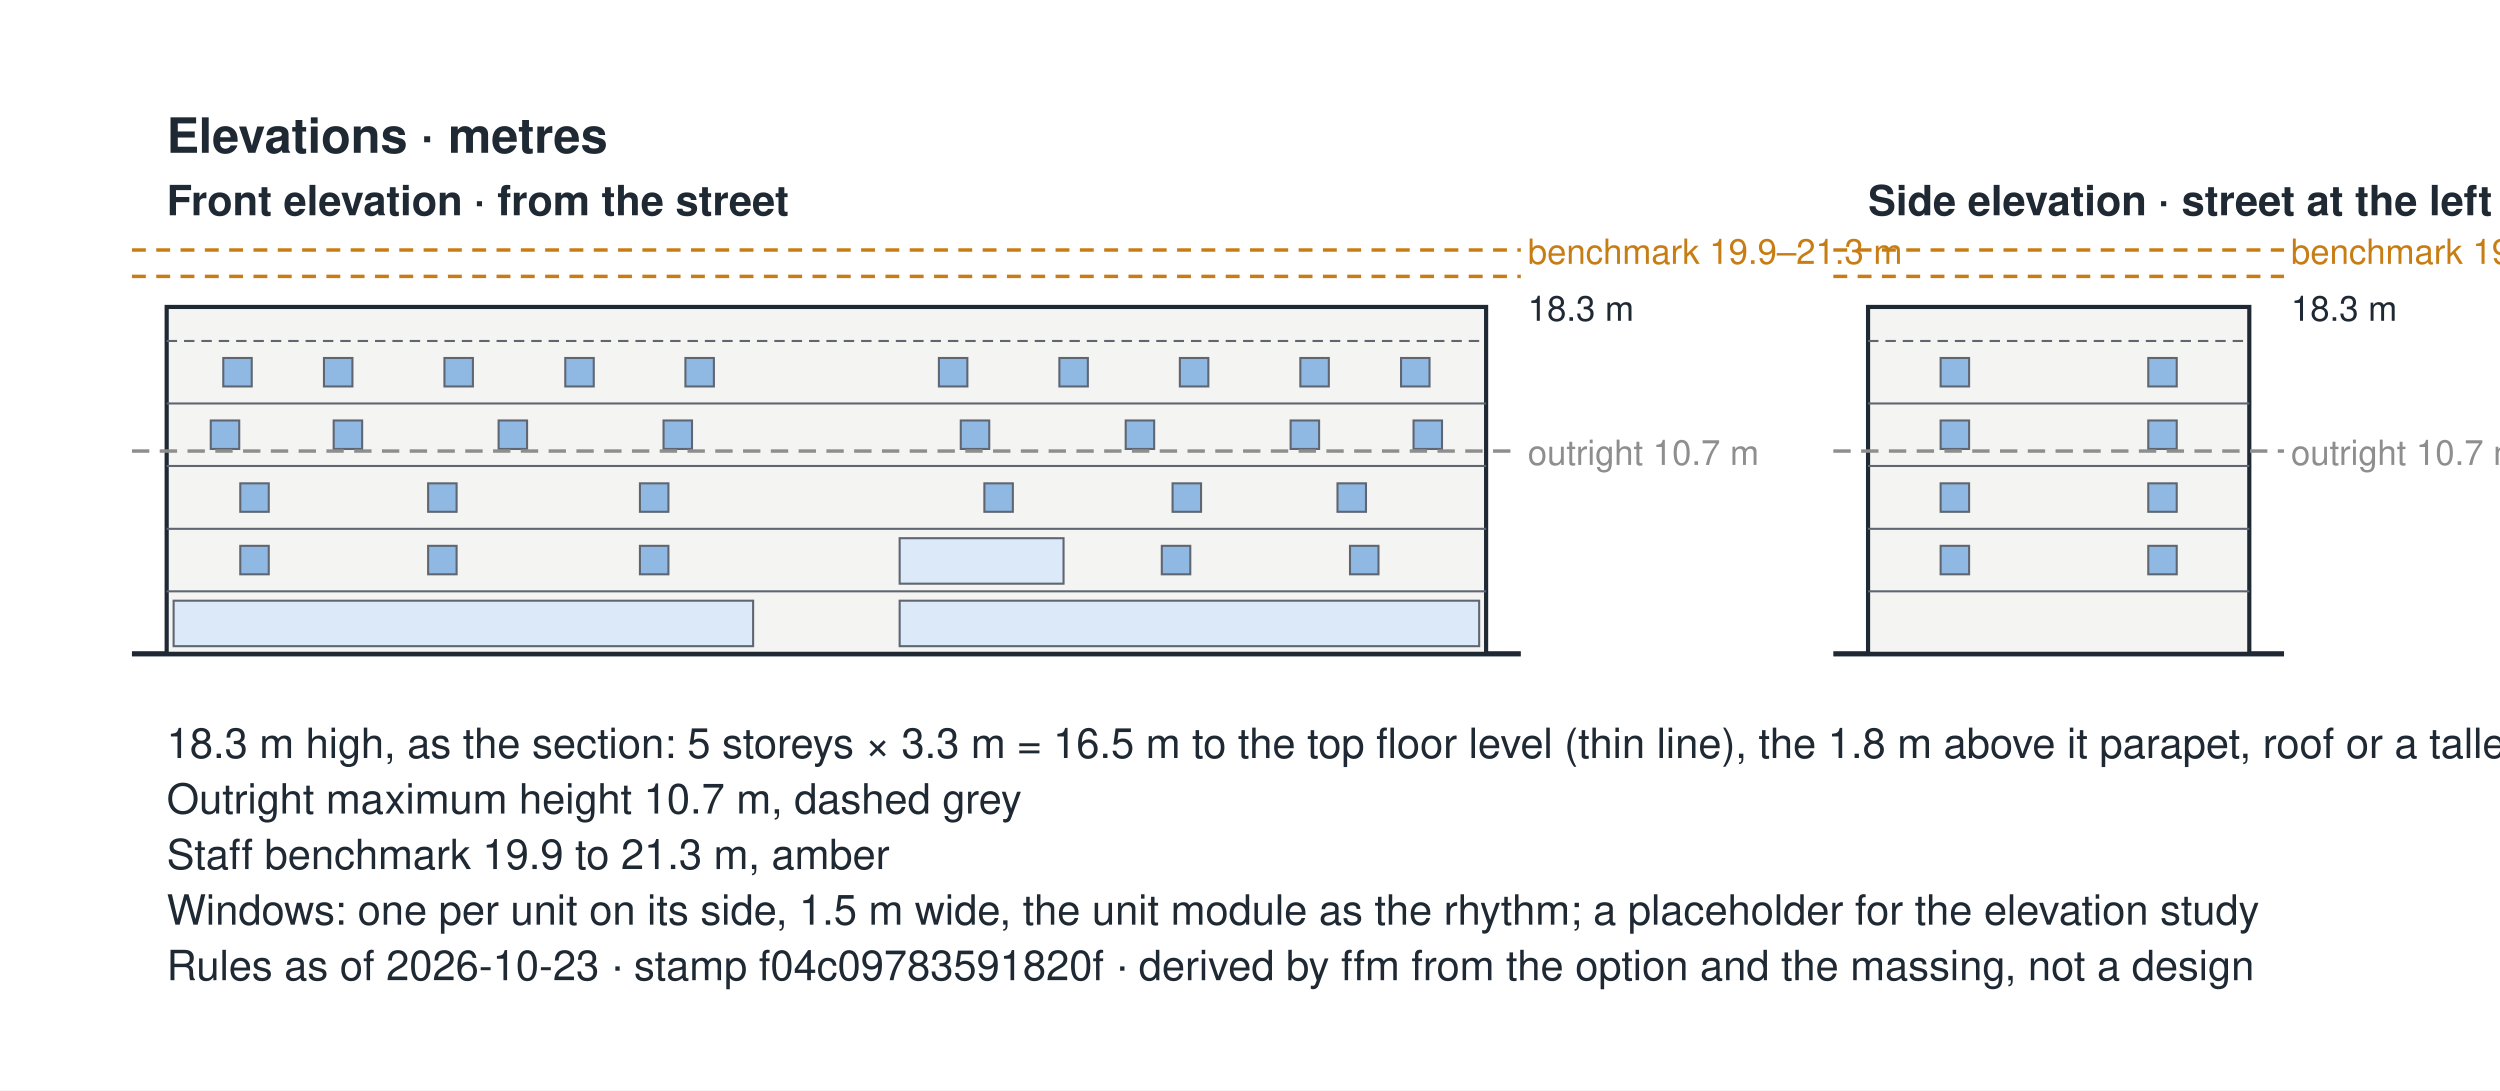
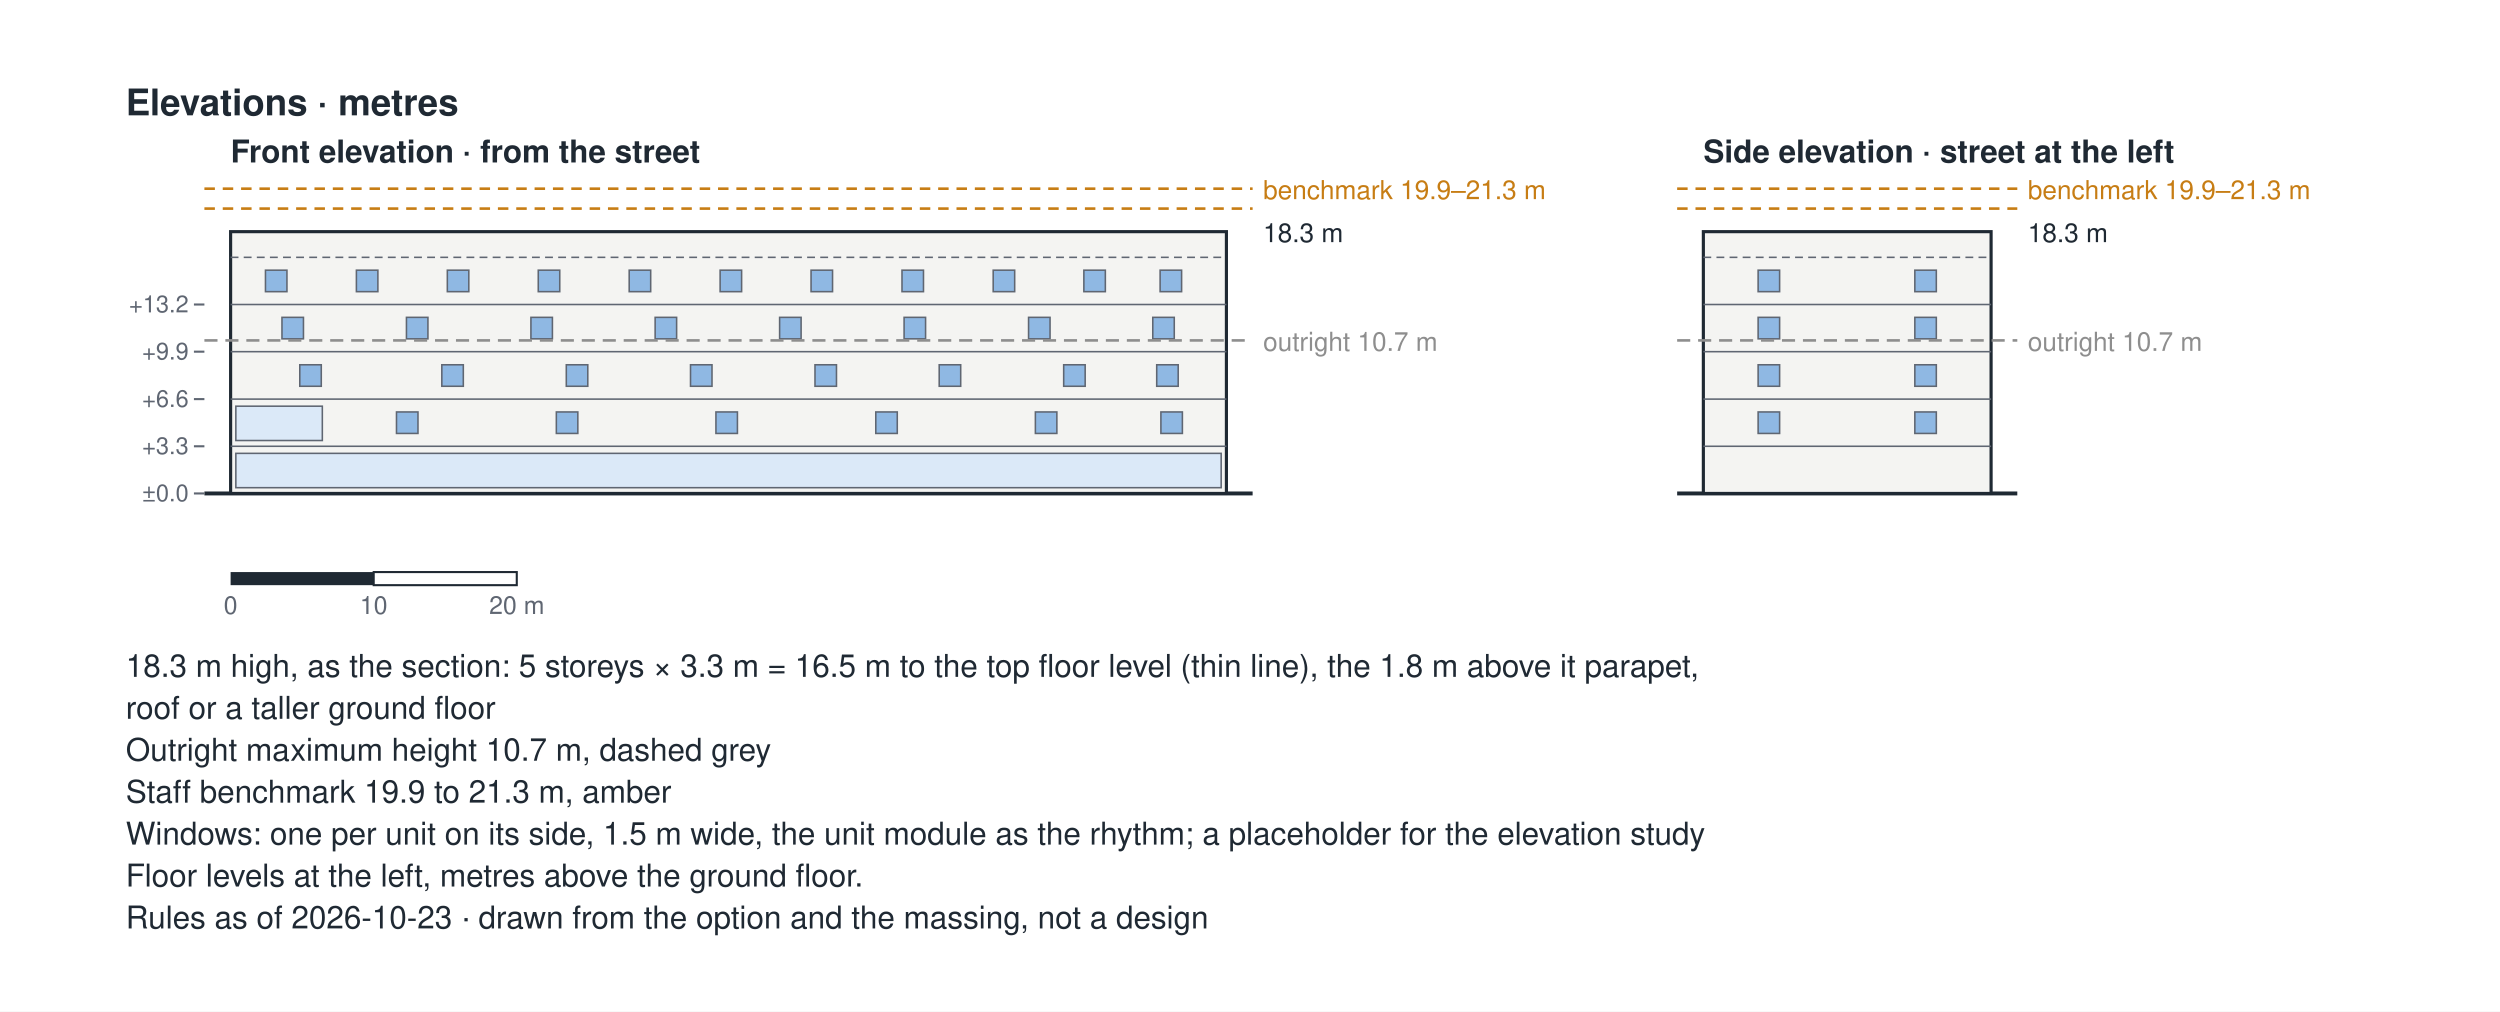
- <svg xmlns="http://www.w3.org/2000/svg" width="720" height="314" viewBox="0 0 720 314" font-family="IBM Plex Sans, Helvetica, Arial, sans-serif" font-size="12" fill="#1f2933" role="img" aria-label="Preliminary elevations">
+ <svg xmlns="http://www.w3.org/2000/svg" width="954" height="386" viewBox="0 0 954 386" font-family="IBM Plex Sans, Helvetica, Arial, sans-serif" font-size="12" fill="#1f2933" role="img" aria-label="Preliminary elevations">
  <rect width="100%" height="100%" fill="#ffffff" />
  <text x="48" y="44" font-size="14" font-weight="600">Elevations · metres</text>
-   <text x="48.0" y="62.0" font-size="12" font-weight="600">Front elevation · from the street</text>
-   <line x1="38.0" y1="188.3" x2="438.0" y2="188.3" stroke="#1f2933" stroke-width="1.5" />
-   <rect x="48.0" y="88.4" width="380.0" height="99.9" fill="#f4f4f2" stroke="#1f2933" stroke-width="1.2" />
-   <line x1="48.0" y1="98.2" x2="428.0" y2="98.2" stroke="#5f6672" stroke-width="0.6" stroke-dasharray="3 2" />
-   <rect x="50.0" y="173.0" width="166.9" height="13.1" fill="#dbe9f8" stroke="#5f6672" stroke-width="0.6" />
-   <rect x="259.1" y="173.0" width="166.9" height="13.1" fill="#dbe9f8" stroke="#5f6672" stroke-width="0.6" />
-   <line x1="48.0" y1="170.3" x2="428.0" y2="170.3" stroke="#5f6672" stroke-width="0.6" />
-   <rect x="259.1" y="155.0" width="47.2" height="13.1" fill="#dbe9f8" stroke="#5f6672" stroke-width="0.6" />
-   <rect x="184.3" y="157.2" width="8.2" height="8.2" fill="#8fb8e3" stroke="#5f6672" stroke-width="0.6" />
-   <rect x="123.3" y="157.2" width="8.2" height="8.2" fill="#8fb8e3" stroke="#5f6672" stroke-width="0.6" />
-   <rect x="334.6" y="157.2" width="8.2" height="8.2" fill="#8fb8e3" stroke="#5f6672" stroke-width="0.6" />
-   <rect x="69.2" y="157.2" width="8.2" height="8.2" fill="#8fb8e3" stroke="#5f6672" stroke-width="0.6" />
-   <rect x="388.8" y="157.2" width="8.2" height="8.2" fill="#8fb8e3" stroke="#5f6672" stroke-width="0.6" />
-   <line x1="48.0" y1="152.3" x2="428.0" y2="152.3" stroke="#5f6672" stroke-width="0.6" />
-   <rect x="184.3" y="139.2" width="8.2" height="8.2" fill="#8fb8e3" stroke="#5f6672" stroke-width="0.6" />
-   <rect x="123.3" y="139.2" width="8.2" height="8.2" fill="#8fb8e3" stroke="#5f6672" stroke-width="0.6" />
-   <rect x="283.5" y="139.2" width="8.2" height="8.2" fill="#8fb8e3" stroke="#5f6672" stroke-width="0.6" />
-   <rect x="69.2" y="139.2" width="8.2" height="8.2" fill="#8fb8e3" stroke="#5f6672" stroke-width="0.6" />
-   <rect x="337.7" y="139.2" width="8.2" height="8.2" fill="#8fb8e3" stroke="#5f6672" stroke-width="0.6" />
-   <rect x="385.2" y="139.2" width="8.2" height="8.2" fill="#8fb8e3" stroke="#5f6672" stroke-width="0.6" />
-   <line x1="48.0" y1="134.2" x2="428.0" y2="134.2" stroke="#5f6672" stroke-width="0.6" />
-   <rect x="191.1" y="121.1" width="8.2" height="8.2" fill="#8fb8e3" stroke="#5f6672" stroke-width="0.6" />
-   <rect x="143.6" y="121.1" width="8.2" height="8.2" fill="#8fb8e3" stroke="#5f6672" stroke-width="0.6" />
-   <rect x="96.1" y="121.1" width="8.2" height="8.2" fill="#8fb8e3" stroke="#5f6672" stroke-width="0.6" />
-   <rect x="276.7" y="121.1" width="8.2" height="8.2" fill="#8fb8e3" stroke="#5f6672" stroke-width="0.6" />
-   <rect x="324.2" y="121.1" width="8.2" height="8.2" fill="#8fb8e3" stroke="#5f6672" stroke-width="0.6" />
-   <rect x="371.7" y="121.1" width="8.2" height="8.2" fill="#8fb8e3" stroke="#5f6672" stroke-width="0.6" />
-   <rect x="60.7" y="121.1" width="8.2" height="8.2" fill="#8fb8e3" stroke="#5f6672" stroke-width="0.6" />
-   <rect x="407.1" y="121.1" width="8.2" height="8.2" fill="#8fb8e3" stroke="#5f6672" stroke-width="0.6" />
-   <line x1="48.0" y1="116.2" x2="428.0" y2="116.2" stroke="#5f6672" stroke-width="0.6" />
-   <rect x="197.4" y="103.1" width="8.2" height="8.2" fill="#8fb8e3" stroke="#5f6672" stroke-width="0.6" />
-   <rect x="162.8" y="103.1" width="8.2" height="8.2" fill="#8fb8e3" stroke="#5f6672" stroke-width="0.6" />
-   <rect x="128.0" y="103.1" width="8.2" height="8.2" fill="#8fb8e3" stroke="#5f6672" stroke-width="0.6" />
-   <rect x="93.3" y="103.1" width="8.2" height="8.2" fill="#8fb8e3" stroke="#5f6672" stroke-width="0.6" />
-   <rect x="270.4" y="103.1" width="8.2" height="8.2" fill="#8fb8e3" stroke="#5f6672" stroke-width="0.6" />
-   <rect x="305.1" y="103.1" width="8.2" height="8.2" fill="#8fb8e3" stroke="#5f6672" stroke-width="0.6" />
-   <rect x="339.8" y="103.1" width="8.2" height="8.2" fill="#8fb8e3" stroke="#5f6672" stroke-width="0.6" />
-   <rect x="374.5" y="103.1" width="8.2" height="8.2" fill="#8fb8e3" stroke="#5f6672" stroke-width="0.6" />
-   <rect x="64.3" y="103.1" width="8.2" height="8.2" fill="#8fb8e3" stroke="#5f6672" stroke-width="0.6" />
-   <rect x="403.5" y="103.1" width="8.2" height="8.2" fill="#8fb8e3" stroke="#5f6672" stroke-width="0.6" />
-   <line x1="38.0" y1="129.9" x2="438.0" y2="129.9" stroke="#8e8e8e" stroke-width="1" stroke-dasharray="5 3" />
-   <text x="440.0" y="133.9" font-size="10" fill="#8e8e8e">outright 10.7 m</text>
-   <line x1="38.0" y1="79.6" x2="438.0" y2="79.6" stroke="#c77d14" stroke-width="1" stroke-dasharray="4 3" />
-   <line x1="38.0" y1="72.0" x2="438.0" y2="72.0" stroke="#c77d14" stroke-width="1" stroke-dasharray="4 3" />
-   <text x="440.0" y="76.0" font-size="10" fill="#c77d14">benchmark 19.9–21.3 m</text>
-   <text x="440.0" y="92.4" font-size="10" fill="#1f2933">18.3 m</text>
-   <text x="538.0" y="62.0" font-size="12" font-weight="600">Side elevation · street at the left</text>
-   <line x1="528.0" y1="188.3" x2="657.8" y2="188.3" stroke="#1f2933" stroke-width="1.5" />
-   <rect x="538.0" y="88.4" width="109.8" height="99.9" fill="#f4f4f2" stroke="#1f2933" stroke-width="1.2" />
-   <line x1="538.0" y1="98.2" x2="647.8" y2="98.2" stroke="#5f6672" stroke-width="0.6" stroke-dasharray="3 2" />
-   <line x1="538.0" y1="170.3" x2="647.8" y2="170.3" stroke="#5f6672" stroke-width="0.6" />
-   <rect x="558.9" y="157.2" width="8.2" height="8.2" fill="#8fb8e3" stroke="#5f6672" stroke-width="0.6" />
-   <rect x="618.7" y="157.2" width="8.2" height="8.2" fill="#8fb8e3" stroke="#5f6672" stroke-width="0.6" />
-   <line x1="538.0" y1="152.3" x2="647.8" y2="152.3" stroke="#5f6672" stroke-width="0.6" />
-   <rect x="558.9" y="139.2" width="8.2" height="8.2" fill="#8fb8e3" stroke="#5f6672" stroke-width="0.6" />
-   <rect x="618.7" y="139.2" width="8.2" height="8.2" fill="#8fb8e3" stroke="#5f6672" stroke-width="0.6" />
-   <line x1="538.0" y1="134.2" x2="647.8" y2="134.2" stroke="#5f6672" stroke-width="0.6" />
-   <rect x="558.9" y="121.1" width="8.2" height="8.2" fill="#8fb8e3" stroke="#5f6672" stroke-width="0.6" />
-   <rect x="618.7" y="121.1" width="8.2" height="8.2" fill="#8fb8e3" stroke="#5f6672" stroke-width="0.6" />
-   <line x1="538.0" y1="116.2" x2="647.8" y2="116.2" stroke="#5f6672" stroke-width="0.6" />
-   <rect x="558.9" y="103.1" width="8.2" height="8.2" fill="#8fb8e3" stroke="#5f6672" stroke-width="0.6" />
-   <rect x="618.7" y="103.1" width="8.2" height="8.2" fill="#8fb8e3" stroke="#5f6672" stroke-width="0.6" />
-   <line x1="528.0" y1="129.9" x2="657.8" y2="129.9" stroke="#8e8e8e" stroke-width="1" stroke-dasharray="5 3" />
-   <text x="659.8" y="133.9" font-size="10" fill="#8e8e8e">outright 10.7 m</text>
-   <line x1="528.0" y1="79.6" x2="657.8" y2="79.6" stroke="#c77d14" stroke-width="1" stroke-dasharray="4 3" />
-   <line x1="528.0" y1="72.0" x2="657.8" y2="72.0" stroke="#c77d14" stroke-width="1" stroke-dasharray="4 3" />
-   <text x="659.8" y="76.0" font-size="10" fill="#c77d14">benchmark 19.9–21.3 m</text>
-   <text x="659.8" y="92.4" font-size="10" fill="#1f2933">18.3 m</text>
-   <text x="48.0" y="218.3" fill="#1f2933">18.3 m high, as the section: 5 storeys × 3.3 m = 16.5 m to the top floor level (thin line), the 1.8 m above it parapet, roof or a taller ground floor</text>
-   <text x="48.0" y="234.3" fill="#1f2933">Outright maximum height 10.7 m, dashed grey</text>
-   <text x="48.0" y="250.3" fill="#1f2933">Staff benchmark 19.9 to 21.3 m, amber</text>
-   <text x="48.0" y="266.3" fill="#1f2933">Windows: one per unit on its side, 1.5 m wide, the unit module as the rhythm; a placeholder for the elevation study</text>
-   <text x="48.0" y="282.3" fill="#1f2933">Rules as of 2026-10-23 · stamp f04c09783591820f · derived by ffm from the option and the massing, not a design</text>
+   <text x="88.0" y="62.0" font-size="12" font-weight="600">Front elevation · from the street</text>
+   <line x1="78.0" y1="188.3" x2="478.0" y2="188.3" stroke="#1f2933" stroke-width="1.5" />
+   <rect x="88.0" y="88.4" width="380.0" height="99.9" fill="#f4f4f2" stroke="#1f2933" stroke-width="1.2" />
+   <line x1="88.0" y1="98.2" x2="468.0" y2="98.2" stroke="#5f6672" stroke-width="0.6" stroke-dasharray="3 2" />
+   <rect x="90.0" y="173.0" width="376.0" height="13.1" fill="#dbe9f8" stroke="#5f6672" stroke-width="0.6" />
+   <line x1="88.0" y1="170.3" x2="468.0" y2="170.3" stroke="#5f6672" stroke-width="0.6" />
+   <rect x="90.0" y="155.0" width="33.0" height="13.1" fill="#dbe9f8" stroke="#5f6672" stroke-width="0.6" />
+   <rect x="151.3" y="157.2" width="8.2" height="8.2" fill="#8fb8e3" stroke="#5f6672" stroke-width="0.6" />
+   <rect x="212.3" y="157.2" width="8.2" height="8.2" fill="#8fb8e3" stroke="#5f6672" stroke-width="0.6" />
+   <rect x="273.2" y="157.2" width="8.2" height="8.2" fill="#8fb8e3" stroke="#5f6672" stroke-width="0.6" />
+   <rect x="334.2" y="157.2" width="8.2" height="8.2" fill="#8fb8e3" stroke="#5f6672" stroke-width="0.6" />
+   <rect x="395.1" y="157.2" width="8.2" height="8.2" fill="#8fb8e3" stroke="#5f6672" stroke-width="0.6" />
+   <rect x="443.0" y="157.2" width="8.2" height="8.2" fill="#8fb8e3" stroke="#5f6672" stroke-width="0.6" />
+   <line x1="88.0" y1="152.3" x2="468.0" y2="152.3" stroke="#5f6672" stroke-width="0.6" />
+   <rect x="114.4" y="139.2" width="8.2" height="8.2" fill="#8fb8e3" stroke="#5f6672" stroke-width="0.6" />
+   <rect x="168.6" y="139.2" width="8.2" height="8.2" fill="#8fb8e3" stroke="#5f6672" stroke-width="0.6" />
+   <rect x="216.1" y="139.2" width="8.2" height="8.2" fill="#8fb8e3" stroke="#5f6672" stroke-width="0.6" />
+   <rect x="263.5" y="139.2" width="8.2" height="8.2" fill="#8fb8e3" stroke="#5f6672" stroke-width="0.6" />
+   <rect x="311.0" y="139.2" width="8.2" height="8.2" fill="#8fb8e3" stroke="#5f6672" stroke-width="0.6" />
+   <rect x="358.4" y="139.2" width="8.2" height="8.2" fill="#8fb8e3" stroke="#5f6672" stroke-width="0.6" />
+   <rect x="405.9" y="139.2" width="8.2" height="8.2" fill="#8fb8e3" stroke="#5f6672" stroke-width="0.6" />
+   <rect x="441.4" y="139.2" width="8.2" height="8.2" fill="#8fb8e3" stroke="#5f6672" stroke-width="0.6" />
+   <line x1="88.0" y1="134.2" x2="468.0" y2="134.2" stroke="#5f6672" stroke-width="0.6" />
+   <rect x="107.6" y="121.1" width="8.2" height="8.2" fill="#8fb8e3" stroke="#5f6672" stroke-width="0.6" />
+   <rect x="155.1" y="121.1" width="8.2" height="8.2" fill="#8fb8e3" stroke="#5f6672" stroke-width="0.6" />
+   <rect x="202.6" y="121.1" width="8.2" height="8.2" fill="#8fb8e3" stroke="#5f6672" stroke-width="0.6" />
+   <rect x="250.0" y="121.1" width="8.2" height="8.2" fill="#8fb8e3" stroke="#5f6672" stroke-width="0.6" />
+   <rect x="297.5" y="121.1" width="8.2" height="8.2" fill="#8fb8e3" stroke="#5f6672" stroke-width="0.6" />
+   <rect x="345.0" y="121.1" width="8.2" height="8.2" fill="#8fb8e3" stroke="#5f6672" stroke-width="0.6" />
+   <rect x="392.5" y="121.1" width="8.2" height="8.2" fill="#8fb8e3" stroke="#5f6672" stroke-width="0.6" />
+   <rect x="439.9" y="121.1" width="8.2" height="8.2" fill="#8fb8e3" stroke="#5f6672" stroke-width="0.6" />
+   <line x1="88.0" y1="116.2" x2="468.0" y2="116.2" stroke="#5f6672" stroke-width="0.6" />
+   <rect x="101.3" y="103.1" width="8.2" height="8.2" fill="#8fb8e3" stroke="#5f6672" stroke-width="0.6" />
+   <rect x="136.0" y="103.1" width="8.2" height="8.2" fill="#8fb8e3" stroke="#5f6672" stroke-width="0.6" />
+   <rect x="170.7" y="103.1" width="8.2" height="8.2" fill="#8fb8e3" stroke="#5f6672" stroke-width="0.6" />
+   <rect x="205.4" y="103.1" width="8.2" height="8.2" fill="#8fb8e3" stroke="#5f6672" stroke-width="0.6" />
+   <rect x="240.1" y="103.1" width="8.2" height="8.2" fill="#8fb8e3" stroke="#5f6672" stroke-width="0.6" />
+   <rect x="274.8" y="103.1" width="8.2" height="8.2" fill="#8fb8e3" stroke="#5f6672" stroke-width="0.6" />
+   <rect x="309.5" y="103.1" width="8.2" height="8.2" fill="#8fb8e3" stroke="#5f6672" stroke-width="0.6" />
+   <rect x="344.2" y="103.1" width="8.2" height="8.2" fill="#8fb8e3" stroke="#5f6672" stroke-width="0.6" />
+   <rect x="379.0" y="103.1" width="8.2" height="8.2" fill="#8fb8e3" stroke="#5f6672" stroke-width="0.6" />
+   <rect x="413.6" y="103.1" width="8.2" height="8.2" fill="#8fb8e3" stroke="#5f6672" stroke-width="0.6" />
+   <rect x="442.7" y="103.1" width="8.2" height="8.2" fill="#8fb8e3" stroke="#5f6672" stroke-width="0.6" />
+   <line x1="78.0" y1="129.9" x2="478.0" y2="129.9" stroke="#8e8e8e" stroke-width="1" stroke-dasharray="5 3" />
+   <line x1="78.0" y1="79.6" x2="478.0" y2="79.6" stroke="#c77d14" stroke-width="1" stroke-dasharray="4 3" />
+   <line x1="78.0" y1="72.0" x2="478.0" y2="72.0" stroke="#c77d14" stroke-width="1" stroke-dasharray="4 3" />
+   <text x="482.0" y="76.0" font-size="10" fill="#c77d14">benchmark 19.9–21.3 m</text>
+   <text x="482.0" y="92.4" font-size="10" fill="#1f2933">18.3 m</text>
+   <text x="482.0" y="133.9" font-size="10" fill="#8e8e8e">outright 10.7 m</text>
+   <text x="650.0" y="62.0" font-size="12" font-weight="600">Side elevation · street at the left</text>
+   <line x1="640.0" y1="188.3" x2="769.8" y2="188.3" stroke="#1f2933" stroke-width="1.5" />
+   <rect x="650.0" y="88.4" width="109.8" height="99.9" fill="#f4f4f2" stroke="#1f2933" stroke-width="1.2" />
+   <line x1="650.0" y1="98.2" x2="759.8" y2="98.2" stroke="#5f6672" stroke-width="0.6" stroke-dasharray="3 2" />
+   <line x1="650.0" y1="170.3" x2="759.8" y2="170.3" stroke="#5f6672" stroke-width="0.6" />
+   <rect x="670.9" y="157.2" width="8.2" height="8.2" fill="#8fb8e3" stroke="#5f6672" stroke-width="0.6" />
+   <rect x="730.7" y="157.2" width="8.2" height="8.2" fill="#8fb8e3" stroke="#5f6672" stroke-width="0.6" />
+   <line x1="650.0" y1="152.3" x2="759.8" y2="152.3" stroke="#5f6672" stroke-width="0.6" />
+   <rect x="670.9" y="139.2" width="8.2" height="8.2" fill="#8fb8e3" stroke="#5f6672" stroke-width="0.6" />
+   <rect x="730.7" y="139.2" width="8.2" height="8.2" fill="#8fb8e3" stroke="#5f6672" stroke-width="0.6" />
+   <line x1="650.0" y1="134.2" x2="759.8" y2="134.2" stroke="#5f6672" stroke-width="0.6" />
+   <rect x="670.9" y="121.1" width="8.2" height="8.2" fill="#8fb8e3" stroke="#5f6672" stroke-width="0.6" />
+   <rect x="730.7" y="121.1" width="8.2" height="8.2" fill="#8fb8e3" stroke="#5f6672" stroke-width="0.6" />
+   <line x1="650.0" y1="116.2" x2="759.8" y2="116.2" stroke="#5f6672" stroke-width="0.6" />
+   <rect x="670.9" y="103.1" width="8.2" height="8.2" fill="#8fb8e3" stroke="#5f6672" stroke-width="0.6" />
+   <rect x="730.7" y="103.1" width="8.2" height="8.2" fill="#8fb8e3" stroke="#5f6672" stroke-width="0.6" />
+   <line x1="640.0" y1="129.9" x2="769.8" y2="129.9" stroke="#8e8e8e" stroke-width="1" stroke-dasharray="5 3" />
+   <line x1="640.0" y1="79.6" x2="769.8" y2="79.6" stroke="#c77d14" stroke-width="1" stroke-dasharray="4 3" />
+   <line x1="640.0" y1="72.0" x2="769.8" y2="72.0" stroke="#c77d14" stroke-width="1" stroke-dasharray="4 3" />
+   <text x="773.8" y="76.0" font-size="10" fill="#c77d14">benchmark 19.9–21.3 m</text>
+   <text x="773.8" y="92.4" font-size="10" fill="#1f2933">18.3 m</text>
+   <text x="773.8" y="133.9" font-size="10" fill="#8e8e8e">outright 10.7 m</text>
+   <line x1="74.0" y1="188.3" x2="78.0" y2="188.3" stroke="#5f6672" stroke-width="0.8" />
+   <text x="72.0" y="191.3" font-size="9" text-anchor="end" fill="#5f6672">±0.0</text>
+   <line x1="74.0" y1="170.3" x2="78.0" y2="170.3" stroke="#5f6672" stroke-width="0.8" />
+   <text x="72.0" y="173.3" font-size="9" text-anchor="end" fill="#5f6672">+3.3</text>
+   <line x1="74.0" y1="152.3" x2="78.0" y2="152.3" stroke="#5f6672" stroke-width="0.8" />
+   <text x="72.0" y="155.3" font-size="9" text-anchor="end" fill="#5f6672">+6.6</text>
+   <line x1="74.0" y1="134.2" x2="78.0" y2="134.2" stroke="#5f6672" stroke-width="0.8" />
+   <text x="72.0" y="137.2" font-size="9" text-anchor="end" fill="#5f6672">+9.9</text>
+   <line x1="74.0" y1="116.2" x2="78.0" y2="116.2" stroke="#5f6672" stroke-width="0.8" />
+   <text x="72.0" y="119.2" font-size="9" text-anchor="end" fill="#5f6672">+13.2</text>
+   <rect x="88.0" y="218.3" width="54.6" height="5" fill="#1f2933" />
+   <rect x="142.6" y="218.3" width="54.6" height="5" fill="#ffffff" stroke="#1f2933" stroke-width="0.8" />
+   <text x="88.0" y="234.3" font-size="9.5" text-anchor="middle" fill="#5f6672">0</text>
+   <text x="142.6" y="234.3" font-size="9.5" text-anchor="middle" fill="#5f6672">10</text>
+   <text x="197.2" y="234.3" font-size="9.5" text-anchor="middle" fill="#5f6672">20 m</text>
+   <text x="48.0" y="258.3" font-size="12" fill="#1f2933">18.3 m high, as the section: 5 storeys × 3.3 m = 16.5 m to the top floor level (thin line), the 1.8 m above it parapet,</text>
+   <text x="48.0" y="274.3" font-size="12" fill="#1f2933">roof or a taller ground floor</text>
+   <text x="48.0" y="290.3" font-size="12" fill="#1f2933">Outright maximum height 10.7 m, dashed grey</text>
+   <text x="48.0" y="306.3" font-size="12" fill="#1f2933">Staff benchmark 19.9 to 21.3 m, amber</text>
+   <text x="48.0" y="322.3" font-size="12" fill="#1f2933">Windows: one per unit on its side, 1.5 m wide, the unit module as the rhythm; a placeholder for the elevation study</text>
+   <text x="48.0" y="338.3" font-size="12" fill="#1f2933">Floor levels at the left, metres above the ground floor.</text>
+   <text x="48.0" y="354.3" font-size="12" fill="#1f2933">Rules as of 2026-10-23 · drawn from the option and the massing, not a design</text>
</svg>
